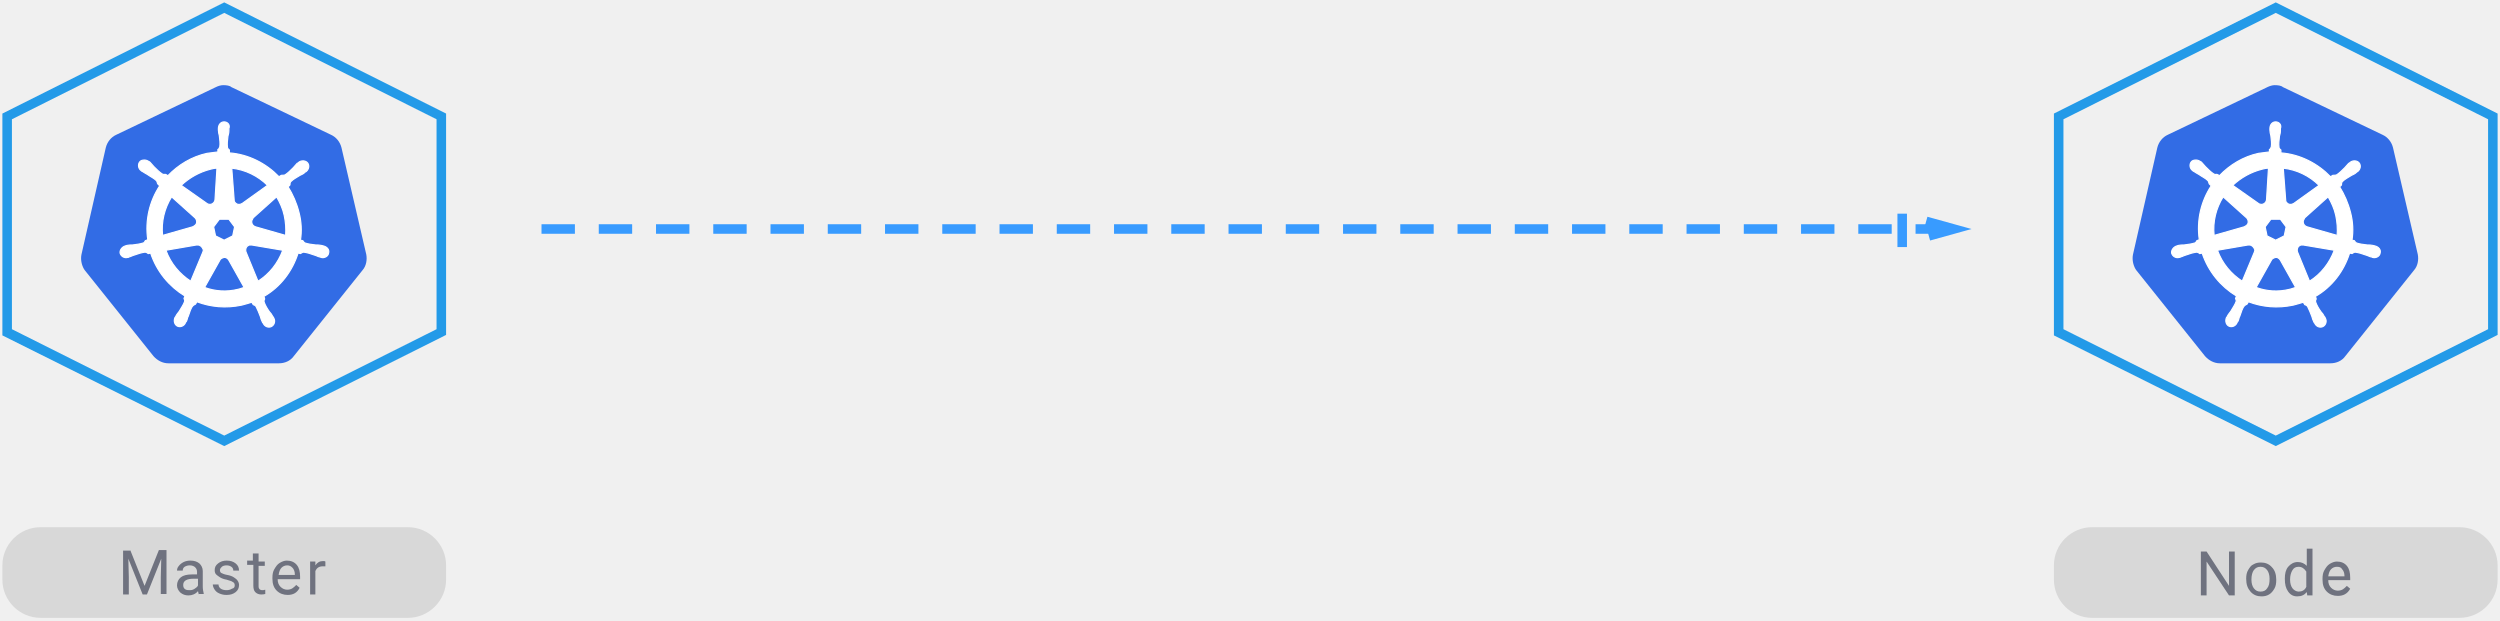
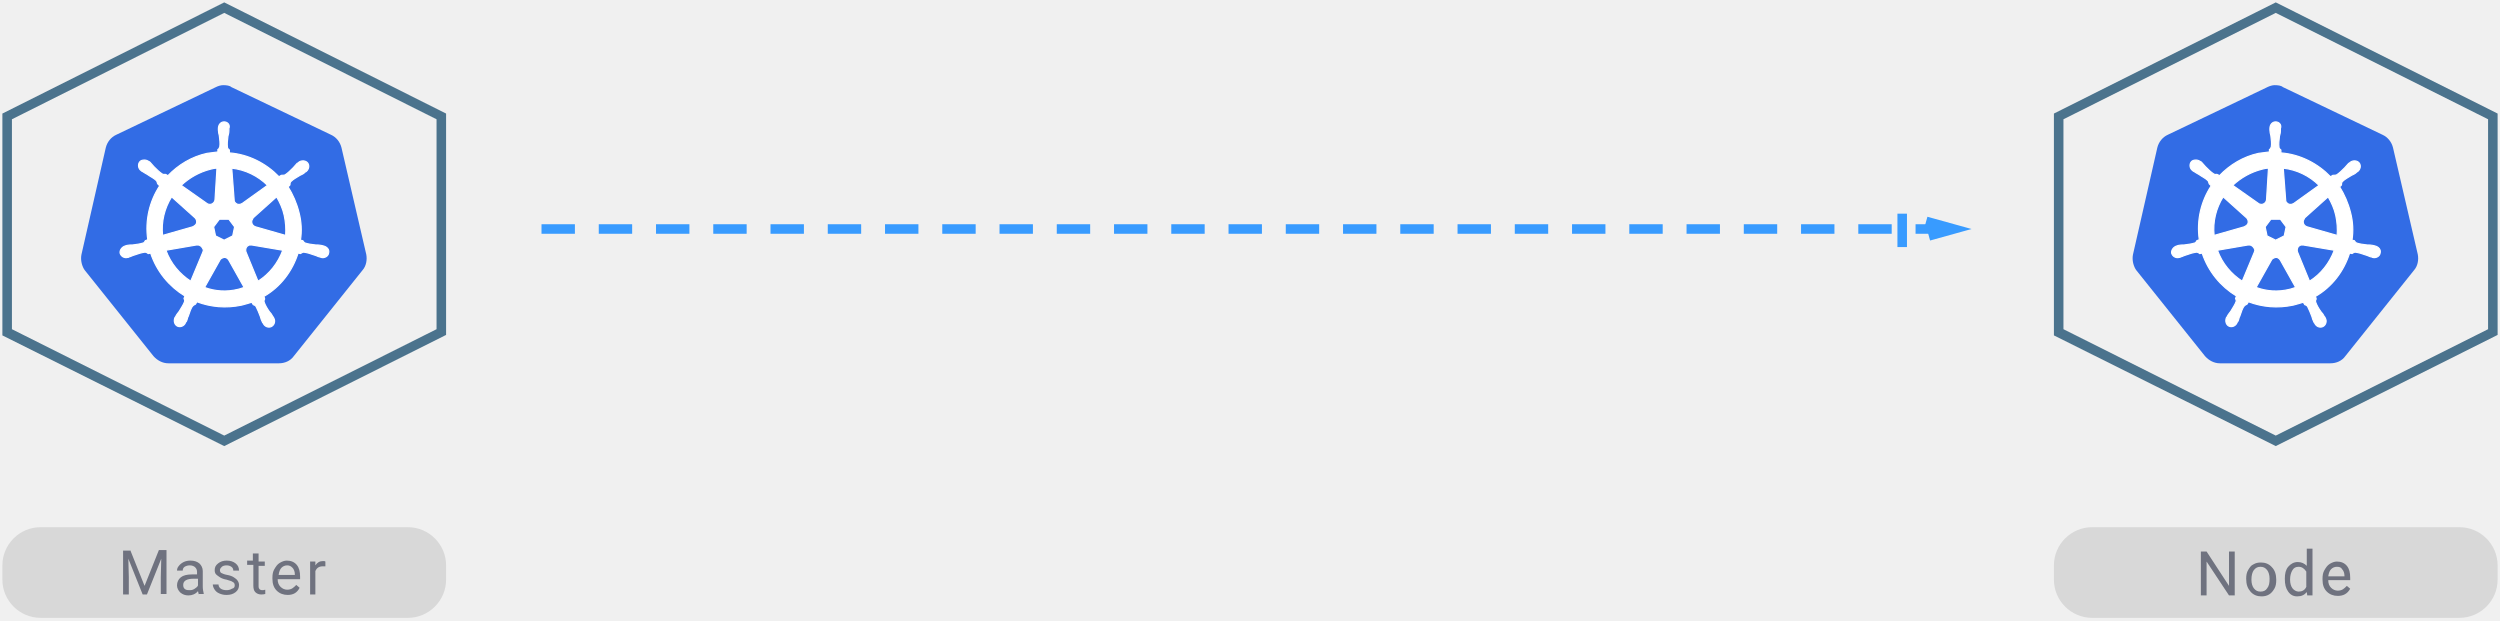
<svg xmlns="http://www.w3.org/2000/svg" version="1.1" x="0px" y="0px" viewBox="0 0 524 130" style="enable-background:new 0 0 524 130;" xml:space="preserve">
  <path fill="#D8D8D8" d="M515.5,129.5h-77c-4.4,0-8-3.6-8-8v-3c0-4.4,3.6-8,8-8h77c4.4,0,8,3.6,8,8v3  C523.5,125.9,519.9,129.5,515.5,129.5z" />
  <path fill="#D8D8D8" d="M85.5,129.5h-77c-4.4,0-8-3.6-8-8v-3c0-4.4,3.6-8,8-8h77c4.4,0,8,3.6,8,8v3C93.5,125.9,89.9,129.5,85.5,129.5z" />
  <path fill="#389BFF" d="M408.5,49h-7v-2h7V49z M396.5,49h-7v-2h7V49z M384.5,49h-7v-2h7V49z M372.5,49h-7v-2h7V49z M360.5,49h-7v-2h7  V49z M348.5,49h-7v-2h7V49z M336.5,49h-7v-2h7V49z M324.5,49h-7v-2h7V49z M312.5,49h-7v-2h7V49z M300.5,49h-7v-2h7V49z M288.5,49h-7  v-2h7V49z M276.5,49h-7v-2h7V49z M264.5,49h-7v-2h7V49z M252.5,49h-7v-2h7V49z M240.5,49h-7v-2h7V49z M228.5,49h-7v-2h7V49z   M216.5,49h-7v-2h7V49z M204.5,49h-7v-2h7V49z M192.5,49h-7v-2h7V49z M180.5,49h-7v-2h7V49z M168.5,49h-7v-2h7V49z M156.5,49h-7v-2  h7V49z M144.5,49h-7v-2h7V49z M132.5,49h-7v-2h7V49z M120.5,49h-7v-2h7V49z" />
  <path fill="none" stroke="#389BFF" stroke-width="2" stroke-linecap="square" stroke-dasharray="5,7" d="M409.5,48l-10.8-3v6L409.5,48z" />
  <g>
</g>
  <g>
-     <path fill="#239AE8" d="M47,2.7L91.5,25v44L47,91.3L2.5,69V25L47,2.7 M47,0.5L0.5,23.8v46.5L47,93.5l46.5-23.3V23.8L47,0.5L47,0.5z" />
+     <path fill="#4b738d" d="M47,2.7L91.5,25v44L47,91.3L2.5,69V25L47,2.7 M47,0.5L0.5,23.8v46.5L47,93.5l46.5-23.3V23.8L47,0.5L47,0.5z" />
  </g>
  <g>
-     <path fill="#239AE8" d="M477,2.7L521.5,25v44L477,91.3L432.5,69V25L477,2.7 M477,0.5l-46.5,23.3v46.5L477,93.5l46.5-23.3V23.8L477,0.5   L477,0.5z" />
+     <path fill="#4b738d" d="M477,2.7L521.5,25v44L477,91.3L432.5,69V25L477,2.7 M477,0.5l-46.5,23.3v46.5L477,93.5l46.5-23.3V23.8L477,0.5   L477,0.5z" />
  </g>
  <g>
    <path fill="#6F727F" d="M27.3,115.3l3,7.5l3-7.5h1.6v9.2h-1.2V121l0.1-3.9l-3,7.5h-0.9l-3-7.5l0.1,3.9v3.6h-1.2v-9.2H27.3z" />
    <path fill="#6F727F" d="M41.7,124.6c-0.1-0.1-0.1-0.4-0.2-0.7c-0.5,0.6-1.2,0.9-2,0.9c-0.7,0-1.2-0.2-1.7-0.6   c-0.4-0.4-0.7-0.9-0.7-1.5c0-0.7,0.3-1.3,0.8-1.7c0.5-0.4,1.3-0.6,2.3-0.6h1.1v-0.5c0-0.4-0.1-0.7-0.4-1c-0.2-0.2-0.6-0.4-1.1-0.4   c-0.4,0-0.8,0.1-1.1,0.3s-0.4,0.5-0.4,0.8h-1.2c0-0.3,0.1-0.7,0.4-1c0.2-0.3,0.6-0.6,1-0.8c0.4-0.2,0.9-0.3,1.4-0.3   c0.8,0,1.4,0.2,1.9,0.6c0.4,0.4,0.7,0.9,0.7,1.6v3.2c0,0.6,0.1,1.1,0.2,1.5v0.1H41.7z M39.8,123.7c0.4,0,0.7-0.1,1-0.3   s0.6-0.4,0.7-0.7v-1.4h-0.9c-1.4,0-2.2,0.4-2.2,1.3c0,0.4,0.1,0.7,0.4,0.9S39.4,123.7,39.8,123.7z" />
    <path fill="#6F727F" d="M49.2,122.7c0-0.3-0.1-0.6-0.4-0.7c-0.2-0.2-0.7-0.3-1.3-0.5c-0.6-0.1-1.1-0.3-1.4-0.5   c-0.3-0.2-0.6-0.4-0.8-0.6c-0.2-0.2-0.3-0.5-0.3-0.9c0-0.6,0.2-1,0.7-1.4c0.5-0.4,1.1-0.6,1.8-0.6c0.8,0,1.4,0.2,1.9,0.6   c0.5,0.4,0.7,0.9,0.7,1.5h-1.2c0-0.3-0.1-0.6-0.4-0.8c-0.3-0.2-0.6-0.3-1-0.3c-0.4,0-0.8,0.1-1,0.3s-0.4,0.4-0.4,0.7   c0,0.3,0.1,0.5,0.3,0.6s0.6,0.3,1.2,0.4c0.6,0.1,1.1,0.3,1.4,0.5s0.6,0.4,0.8,0.7c0.2,0.3,0.3,0.6,0.3,0.9c0,0.6-0.2,1.1-0.7,1.5   c-0.5,0.4-1.1,0.6-1.9,0.6c-0.6,0-1-0.1-1.5-0.3s-0.8-0.5-1-0.8c-0.2-0.3-0.4-0.7-0.4-1.1h1.2c0,0.4,0.2,0.7,0.5,0.9   c0.3,0.2,0.7,0.3,1.2,0.3c0.4,0,0.8-0.1,1.1-0.3C49.1,123.3,49.2,123,49.2,122.7z" />
    <path fill="#6F727F" d="M54.2,116v1.7h1.3v0.9h-1.3v4.3c0,0.3,0.1,0.5,0.2,0.6s0.3,0.2,0.6,0.2c0.1,0,0.3,0,0.6-0.1v0.9   c-0.3,0.1-0.6,0.1-0.9,0.1c-0.5,0-0.9-0.2-1.2-0.5s-0.4-0.8-0.4-1.4v-4.3h-1.3v-0.9H53V116H54.2z" />
    <path fill="#6F727F" d="M60.3,124.7c-0.9,0-1.7-0.3-2.3-0.9c-0.6-0.6-0.9-1.4-0.9-2.5v-0.2c0-0.7,0.1-1.3,0.4-1.8   c0.3-0.5,0.6-1,1.1-1.3c0.5-0.3,1-0.5,1.5-0.5c0.9,0,1.6,0.3,2.1,0.9s0.7,1.4,0.7,2.5v0.5h-4.7c0,0.7,0.2,1.2,0.6,1.6   c0.4,0.4,0.9,0.6,1.4,0.6c0.4,0,0.8-0.1,1.1-0.3s0.5-0.4,0.8-0.7l0.7,0.6C62.3,124.2,61.5,124.7,60.3,124.7z M60.2,118.5   c-0.5,0-0.9,0.2-1.2,0.5c-0.3,0.3-0.5,0.8-0.6,1.5h3.4v-0.1c0-0.6-0.2-1.1-0.5-1.4C61,118.7,60.7,118.5,60.2,118.5z" />
    <path fill="#6F727F" d="M68.3,118.7c-0.2,0-0.4,0-0.6,0c-0.8,0-1.3,0.3-1.6,1v4.9H65v-6.9h1.1l0,0.8c0.4-0.6,0.9-0.9,1.6-0.9   c0.2,0,0.4,0,0.5,0.1V118.7z" />
  </g>
  <g>
    <path fill="#6F727F" d="M468.4,124.8h-1.2l-4.7-7.1v7.1h-1.2v-9.2h1.2l4.7,7.2v-7.2h1.2V124.8z" />
    <path fill="#6F727F" d="M470.8,121.3c0-0.7,0.1-1.3,0.4-1.8c0.3-0.5,0.6-1,1.1-1.2c0.5-0.3,1-0.4,1.6-0.4c0.9,0,1.7,0.3,2.3,1   c0.6,0.6,0.9,1.5,0.9,2.6v0.1c0,0.7-0.1,1.3-0.4,1.8c-0.3,0.5-0.6,0.9-1.1,1.2c-0.5,0.3-1,0.4-1.6,0.4c-0.9,0-1.7-0.3-2.3-1   C471.1,123.3,470.8,122.5,470.8,121.3L470.8,121.3z M471.9,121.5c0,0.8,0.2,1.4,0.5,1.8c0.4,0.5,0.8,0.7,1.4,0.7   c0.6,0,1.1-0.2,1.4-0.7c0.4-0.5,0.5-1.1,0.5-2c0-0.8-0.2-1.4-0.5-1.8c-0.4-0.5-0.8-0.7-1.4-0.7c-0.6,0-1,0.2-1.4,0.7   C472.1,119.9,471.9,120.6,471.9,121.5z" />
    <path fill="#6F727F" d="M478.9,121.3c0-1.1,0.2-1.9,0.7-2.5c0.5-0.6,1.2-1,2-1c0.8,0,1.4,0.3,1.9,0.8v-3.6h1.2v9.8h-1.1l-0.1-0.7   c-0.5,0.6-1.1,0.9-2,0.9c-0.8,0-1.4-0.3-1.9-1C479.1,123.3,478.9,122.5,478.9,121.3L478.9,121.3z M480,121.5c0,0.8,0.2,1.4,0.5,1.8   c0.3,0.4,0.8,0.7,1.3,0.7c0.7,0,1.3-0.3,1.6-1v-3.2c-0.4-0.6-0.9-1-1.6-1c-0.6,0-1,0.2-1.3,0.7S480,120.6,480,121.5z" />
    <path fill="#6F727F" d="M490,124.9c-0.9,0-1.7-0.3-2.3-0.9c-0.6-0.6-0.9-1.4-0.9-2.5v-0.2c0-0.7,0.1-1.3,0.4-1.8   c0.3-0.5,0.6-1,1.1-1.3c0.5-0.3,1-0.5,1.5-0.5c0.9,0,1.6,0.3,2.1,0.9c0.5,0.6,0.7,1.4,0.7,2.5v0.5H488c0,0.7,0.2,1.2,0.6,1.6   c0.4,0.4,0.9,0.6,1.4,0.6c0.4,0,0.8-0.1,1.1-0.3c0.3-0.2,0.5-0.4,0.8-0.7l0.7,0.6C492,124.5,491.1,124.9,490,124.9z M489.8,118.8   c-0.5,0-0.9,0.2-1.2,0.5s-0.5,0.8-0.6,1.5h3.4v-0.1c0-0.6-0.2-1.1-0.5-1.4C490.7,118.9,490.3,118.8,489.8,118.8z" />
  </g>
  <g transform="translate(-6.326094,-174.7524)">
    <g>
      <path fill="#326CE5" d="    M53.1,192.6c-0.5,0-1.1,0.2-1.5,0.4l-20.9,10c-1.1,0.5-1.9,1.5-2.2,2.7l-5.1,22.4c-0.2,1,0,2.1,0.5,3c0.1,0.1,0.1,0.2,0.2,0.3    l14.4,18c0.8,0.9,1.9,1.5,3.1,1.5l23.2,0c1.2,0,2.4-0.5,3.1-1.5l14.4-18c0.8-0.9,1-2.2,0.8-3.3l-5.2-22.4    c-0.3-1.2-1.1-2.2-2.2-2.7l-20.9-10C54.5,192.7,53.8,192.6,53.1,192.6z" />
      <path fill="#FFFFFF" stroke="#FFFFFF" stroke-width="0.25" d="    M53.3,200.3c-0.7,0-1.2,0.6-1.2,1.4c0,0,0,0,0,0c0,0.1,0,0.2,0,0.3c0,0.4,0.1,0.8,0.2,1.2c0.1,0.9,0.2,1.6,0.1,2.3    c-0.1,0.3-0.2,0.5-0.4,0.6l0,0.5c-0.7,0.1-1.5,0.2-2.3,0.3c-3.2,0.7-6,2.4-8.2,4.7c-0.1-0.1-0.4-0.3-0.5-0.3    c-0.2,0-0.4,0.1-0.7-0.1c-0.6-0.4-1.1-0.9-1.7-1.5c-0.3-0.3-0.5-0.6-0.8-0.9c-0.1-0.1-0.2-0.2-0.3-0.2c-0.3-0.2-0.6-0.3-0.9-0.3    c-0.4,0-0.8,0.1-1,0.4c-0.4,0.5-0.3,1.4,0.3,1.8c0,0,0,0,0,0c0.1,0.1,0.2,0.2,0.3,0.2c0.4,0.3,0.7,0.4,1,0.6    c0.7,0.5,1.4,0.8,1.9,1.3c0.2,0.2,0.2,0.6,0.3,0.7l0.4,0.4c-2.1,3.2-3.1,7.2-2.5,11.3l-0.5,0.2c-0.1,0.2-0.3,0.5-0.5,0.5    c-0.6,0.2-1.4,0.3-2.2,0.4c-0.4,0-0.8,0-1.2,0.1c-0.1,0-0.2,0.1-0.3,0.1c0,0,0,0,0,0c0,0,0,0,0,0c-0.7,0.2-1.2,0.9-1.1,1.5    c0.2,0.7,0.9,1.1,1.6,0.9c0,0,0,0,0,0c0,0,0,0,0,0c0.1,0,0.2,0,0.3-0.1c0.4-0.1,0.7-0.3,1.1-0.4c0.8-0.3,1.5-0.5,2.2-0.6    c0.3,0,0.6,0.2,0.7,0.3l0.5-0.1c1.3,3.9,3.9,7,7.2,9l-0.2,0.5c0.1,0.2,0.2,0.5,0.1,0.7c-0.2,0.6-0.7,1.3-1.1,2    c-0.2,0.3-0.5,0.6-0.7,1c0,0.1-0.1,0.2-0.2,0.3c-0.3,0.7-0.1,1.5,0.5,1.8c0.6,0.3,1.4,0,1.7-0.7c0,0,0,0,0,0c0,0,0,0,0,0    c0-0.1,0.1-0.2,0.2-0.3c0.2-0.4,0.2-0.8,0.4-1.1c0.3-0.8,0.5-1.7,1-2.2c0.1-0.1,0.3-0.2,0.5-0.3l0.3-0.5c2.9,1.1,6.1,1.4,9.4,0.7    c0.7-0.2,1.5-0.4,2.1-0.6c0.1,0.1,0.2,0.4,0.3,0.5c0.2,0.1,0.4,0.1,0.6,0.4c0.3,0.6,0.6,1.3,0.9,2.1c0.1,0.4,0.2,0.7,0.4,1.1    c0,0.1,0.1,0.2,0.2,0.3c0.3,0.7,1.1,1,1.7,0.7c0.6-0.3,0.9-1.1,0.5-1.8c0-0.1-0.1-0.2-0.2-0.3c-0.2-0.4-0.4-0.7-0.7-1    c-0.5-0.7-0.9-1.4-1.1-2c-0.1-0.3,0-0.5,0.1-0.7c0-0.1-0.1-0.4-0.2-0.5c3.5-2,6-5.3,7.2-9.1c0.2,0,0.4,0.1,0.5,0.1    c0.2-0.1,0.4-0.3,0.7-0.3c0.7,0.1,1.4,0.3,2.2,0.6c0.4,0.1,0.7,0.3,1.1,0.4c0.1,0,0.2,0,0.3,0.1c0,0,0,0,0,0c0,0,0,0,0,0    c0.7,0.2,1.5-0.2,1.6-0.9c0.2-0.7-0.3-1.3-1.1-1.5c-0.1,0-0.3-0.1-0.4-0.1c-0.4-0.1-0.8-0.1-1.2-0.1c-0.9-0.1-1.6-0.2-2.2-0.4    c-0.3-0.1-0.4-0.4-0.5-0.5l-0.5-0.1c0.3-1.9,0.2-3.9-0.3-5.8c-0.5-2-1.3-3.8-2.3-5.4c0.1-0.1,0.4-0.3,0.4-0.4c0-0.2,0-0.5,0.2-0.7    c0.5-0.5,1.1-0.8,1.9-1.3c0.4-0.2,0.7-0.3,1-0.6c0.1-0.1,0.2-0.2,0.3-0.2c0.6-0.5,0.7-1.3,0.3-1.8s-1.3-0.6-1.9-0.1    c-0.1,0.1-0.2,0.2-0.3,0.2c-0.3,0.3-0.5,0.6-0.8,0.9c-0.6,0.6-1.1,1.1-1.7,1.5c-0.2,0.1-0.6,0.1-0.8,0.1l-0.5,0.3    c-2.7-2.8-6.4-4.7-10.4-5c0-0.2,0-0.5,0-0.6c-0.2-0.2-0.4-0.3-0.4-0.6c-0.1-0.7,0-1.4,0.1-2.3c0.1-0.4,0.2-0.7,0.2-1.2    c0-0.1,0-0.2,0-0.4C54.6,200.9,54,200.3,53.3,200.3L53.3,200.3z M51.8,210l-0.4,6.5l0,0c0,0.6-0.5,1.1-1.1,1.1    c-0.2,0-0.5-0.1-0.6-0.2l0,0l-5.4-3.8c1.7-1.6,3.8-2.8,6.2-3.4C50.9,210.1,51.3,210,51.8,210z M54.9,210c2.8,0.3,5.5,1.6,7.5,3.6    l-5.3,3.8l0,0c-0.5,0.3-1.1,0.3-1.5-0.2c-0.2-0.2-0.2-0.4-0.2-0.6l0,0L54.9,210z M42.3,216l4.9,4.4l0,0c0.4,0.4,0.5,1.1,0.1,1.5    c-0.2,0.2-0.4,0.3-0.6,0.4l0,0l-6.3,1.8C40.1,221.2,40.8,218.4,42.3,216z M64.3,216c0.7,1.2,1.3,2.5,1.6,3.9    c0.3,1.4,0.4,2.8,0.3,4.2l-6.3-1.8l0,0c-0.6-0.2-0.9-0.7-0.8-1.3c0.1-0.2,0.2-0.4,0.3-0.6l0,0L64.3,216L64.3,216z M52.3,220.7h2    l1.2,1.6l-0.4,1.9l-1.8,0.9l-1.8-0.9l-0.4-1.9L52.3,220.7z M58.8,226.1c0.1,0,0.2,0,0.3,0l0,0l6.5,1.1c-1,2.7-2.8,5-5.2,6.5    l-2.5-6.1l0,0c-0.2-0.5,0-1.2,0.5-1.4C58.5,226.1,58.6,226.1,58.8,226.1L58.8,226.1z M47.8,226.1c0.5,0,0.9,0.4,1.1,0.9    c0.1,0.2,0,0.5-0.1,0.7l0,0l-2.5,6c-2.3-1.5-4.2-3.7-5.2-6.5l6.4-1.1l0,0C47.7,226.1,47.8,226.1,47.8,226.1L47.8,226.1z     M53.3,228.7c0.2,0,0.3,0,0.5,0.1c0.2,0.1,0.4,0.3,0.5,0.5h0l3.2,5.7c-0.4,0.1-0.8,0.3-1.3,0.4c-2.4,0.6-4.9,0.4-7-0.4l3.2-5.7h0    C52.5,229,52.9,228.8,53.3,228.7z" />
    </g>
  </g>
  <g transform="translate(-6.326094,-174.7524)">
    <g>
      <path fill="#326CE5" d="    M483.1,192.6c-0.5,0-1.1,0.2-1.5,0.4l-20.9,10c-1.1,0.5-1.9,1.5-2.2,2.7l-5.1,22.4c-0.2,1,0,2.1,0.5,3c0.1,0.1,0.1,0.2,0.2,0.3    l14.4,18c0.8,0.9,1.9,1.5,3.1,1.5l23.2,0c1.2,0,2.4-0.5,3.1-1.5l14.4-18c0.8-0.9,1-2.2,0.8-3.3l-5.2-22.4    c-0.3-1.2-1.1-2.2-2.2-2.7l-20.9-10C484.5,192.7,483.8,192.6,483.1,192.6z" />
      <path fill="#FFFFFF" stroke="#FFFFFF" stroke-width="0.25" d="    M483.3,200.3c-0.7,0-1.2,0.6-1.2,1.4c0,0,0,0,0,0c0,0.1,0,0.2,0,0.3c0,0.4,0.1,0.8,0.2,1.2c0.1,0.9,0.2,1.6,0.1,2.3    c-0.1,0.3-0.2,0.5-0.4,0.6l0,0.5c-0.7,0.1-1.5,0.2-2.3,0.3c-3.2,0.7-6,2.4-8.2,4.7c-0.1-0.1-0.4-0.3-0.5-0.3    c-0.2,0-0.4,0.1-0.7-0.1c-0.6-0.4-1.1-0.9-1.7-1.5c-0.3-0.3-0.5-0.6-0.8-0.9c-0.1-0.1-0.2-0.2-0.3-0.2c-0.3-0.2-0.6-0.3-0.9-0.3    c-0.4,0-0.8,0.1-1,0.4c-0.4,0.5-0.3,1.4,0.3,1.8c0,0,0,0,0,0c0.1,0.1,0.2,0.2,0.3,0.2c0.4,0.3,0.7,0.4,1,0.6    c0.7,0.5,1.4,0.8,1.9,1.3c0.2,0.2,0.2,0.6,0.3,0.7l0.4,0.4c-2.1,3.2-3.1,7.2-2.5,11.3l-0.5,0.2c-0.1,0.2-0.3,0.5-0.5,0.5    c-0.6,0.2-1.4,0.3-2.2,0.4c-0.4,0-0.8,0-1.2,0.1c-0.1,0-0.2,0.1-0.3,0.1c0,0,0,0,0,0c0,0,0,0,0,0c-0.7,0.2-1.2,0.9-1.1,1.5    c0.2,0.7,0.9,1.1,1.6,0.9c0,0,0,0,0,0c0,0,0,0,0,0c0.1,0,0.2,0,0.3-0.1c0.4-0.1,0.7-0.3,1.1-0.4c0.8-0.3,1.5-0.5,2.2-0.6    c0.3,0,0.6,0.2,0.7,0.3l0.5-0.1c1.3,3.9,3.9,7,7.2,9l-0.2,0.5c0.1,0.2,0.2,0.5,0.1,0.7c-0.2,0.6-0.7,1.3-1.1,2    c-0.2,0.3-0.5,0.6-0.7,1c0,0.1-0.1,0.2-0.2,0.3c-0.3,0.7-0.1,1.5,0.5,1.8c0.6,0.3,1.4,0,1.7-0.7c0,0,0,0,0,0c0,0,0,0,0,0    c0-0.1,0.1-0.2,0.2-0.3c0.2-0.4,0.2-0.8,0.4-1.1c0.3-0.8,0.5-1.7,1-2.2c0.1-0.1,0.3-0.2,0.5-0.3l0.3-0.5c2.9,1.1,6.1,1.4,9.4,0.7    c0.7-0.2,1.5-0.4,2.1-0.6c0.1,0.1,0.2,0.4,0.3,0.5c0.2,0.1,0.4,0.1,0.6,0.4c0.3,0.6,0.6,1.3,0.9,2.1c0.1,0.4,0.2,0.7,0.4,1.1    c0,0.1,0.1,0.2,0.2,0.3c0.3,0.7,1.1,1,1.7,0.7c0.6-0.3,0.9-1.1,0.5-1.8c0-0.1-0.1-0.2-0.2-0.3c-0.2-0.4-0.4-0.7-0.7-1    c-0.5-0.7-0.9-1.4-1.1-2c-0.1-0.3,0-0.5,0.1-0.7c0-0.1-0.1-0.4-0.2-0.5c3.5-2,6-5.3,7.2-9.1c0.2,0,0.4,0.1,0.5,0.1    c0.2-0.1,0.4-0.3,0.7-0.3c0.7,0.1,1.4,0.3,2.2,0.6c0.4,0.1,0.7,0.3,1.1,0.4c0.1,0,0.2,0,0.3,0.1c0,0,0,0,0,0c0,0,0,0,0,0    c0.7,0.2,1.5-0.2,1.6-0.9c0.2-0.7-0.3-1.3-1.1-1.5c-0.1,0-0.3-0.1-0.4-0.1c-0.4-0.1-0.8-0.1-1.2-0.1c-0.9-0.1-1.6-0.2-2.2-0.4    c-0.3-0.1-0.4-0.4-0.5-0.5l-0.5-0.1c0.3-1.9,0.2-3.9-0.3-5.8c-0.5-2-1.3-3.8-2.3-5.4c0.1-0.1,0.4-0.3,0.4-0.4c0-0.2,0-0.5,0.2-0.7    c0.5-0.5,1.1-0.8,1.9-1.3c0.4-0.2,0.7-0.3,1-0.6c0.1-0.1,0.2-0.2,0.3-0.2c0.6-0.5,0.7-1.3,0.3-1.8c-0.4-0.5-1.3-0.6-1.9-0.1    c-0.1,0.1-0.2,0.2-0.3,0.2c-0.3,0.3-0.5,0.6-0.8,0.9c-0.6,0.6-1.1,1.1-1.7,1.5c-0.2,0.1-0.6,0.1-0.8,0.1l-0.5,0.3    c-2.7-2.8-6.4-4.7-10.4-5c0-0.2,0-0.5,0-0.6c-0.2-0.2-0.4-0.3-0.4-0.6c-0.1-0.7,0-1.4,0.1-2.3c0.1-0.4,0.2-0.7,0.2-1.2    c0-0.1,0-0.2,0-0.4C484.6,200.9,484,200.3,483.3,200.3L483.3,200.3z M481.8,210l-0.4,6.5l0,0c0,0.6-0.5,1.1-1.1,1.1    c-0.2,0-0.5-0.1-0.6-0.2l0,0l-5.4-3.8c1.7-1.6,3.8-2.8,6.2-3.4C480.9,210.1,481.3,210,481.8,210z M484.9,210    c2.8,0.3,5.5,1.6,7.5,3.6l-5.3,3.8l0,0c-0.5,0.3-1.1,0.3-1.5-0.2c-0.2-0.2-0.2-0.4-0.2-0.6l0,0L484.9,210z M472.3,216l4.9,4.4l0,0    c0.4,0.4,0.5,1.1,0.1,1.5c-0.2,0.2-0.4,0.3-0.6,0.4l0,0l-6.3,1.8C470.1,221.2,470.8,218.4,472.3,216z M494.3,216    c0.7,1.2,1.3,2.5,1.6,3.9c0.3,1.4,0.4,2.8,0.3,4.2l-6.3-1.8l0,0c-0.6-0.2-0.9-0.7-0.8-1.3c0.1-0.2,0.2-0.4,0.3-0.6l0,0L494.3,216    L494.3,216z M482.3,220.7h2l1.2,1.6l-0.4,1.9l-1.8,0.9l-1.8-0.9l-0.4-1.9L482.3,220.7z M488.8,226.1c0.1,0,0.2,0,0.3,0l0,0    l6.5,1.1c-1,2.7-2.8,5-5.2,6.5l-2.5-6.1l0,0c-0.2-0.5,0-1.2,0.5-1.4C488.5,226.1,488.6,226.1,488.8,226.1L488.8,226.1z     M477.8,226.1c0.5,0,0.9,0.4,1.1,0.9c0.1,0.2,0,0.5-0.1,0.7l0,0l-2.5,6c-2.3-1.5-4.2-3.7-5.2-6.5l6.4-1.1l0,0    C477.7,226.1,477.8,226.1,477.8,226.1L477.8,226.1z M483.3,228.7c0.2,0,0.3,0,0.5,0.1c0.2,0.1,0.4,0.3,0.5,0.5h0l3.2,5.7    c-0.4,0.1-0.8,0.3-1.3,0.4c-2.4,0.6-4.9,0.4-7-0.4l3.2-5.7h0C482.5,229,482.9,228.8,483.3,228.7z" />
    </g>
  </g>
</svg>
